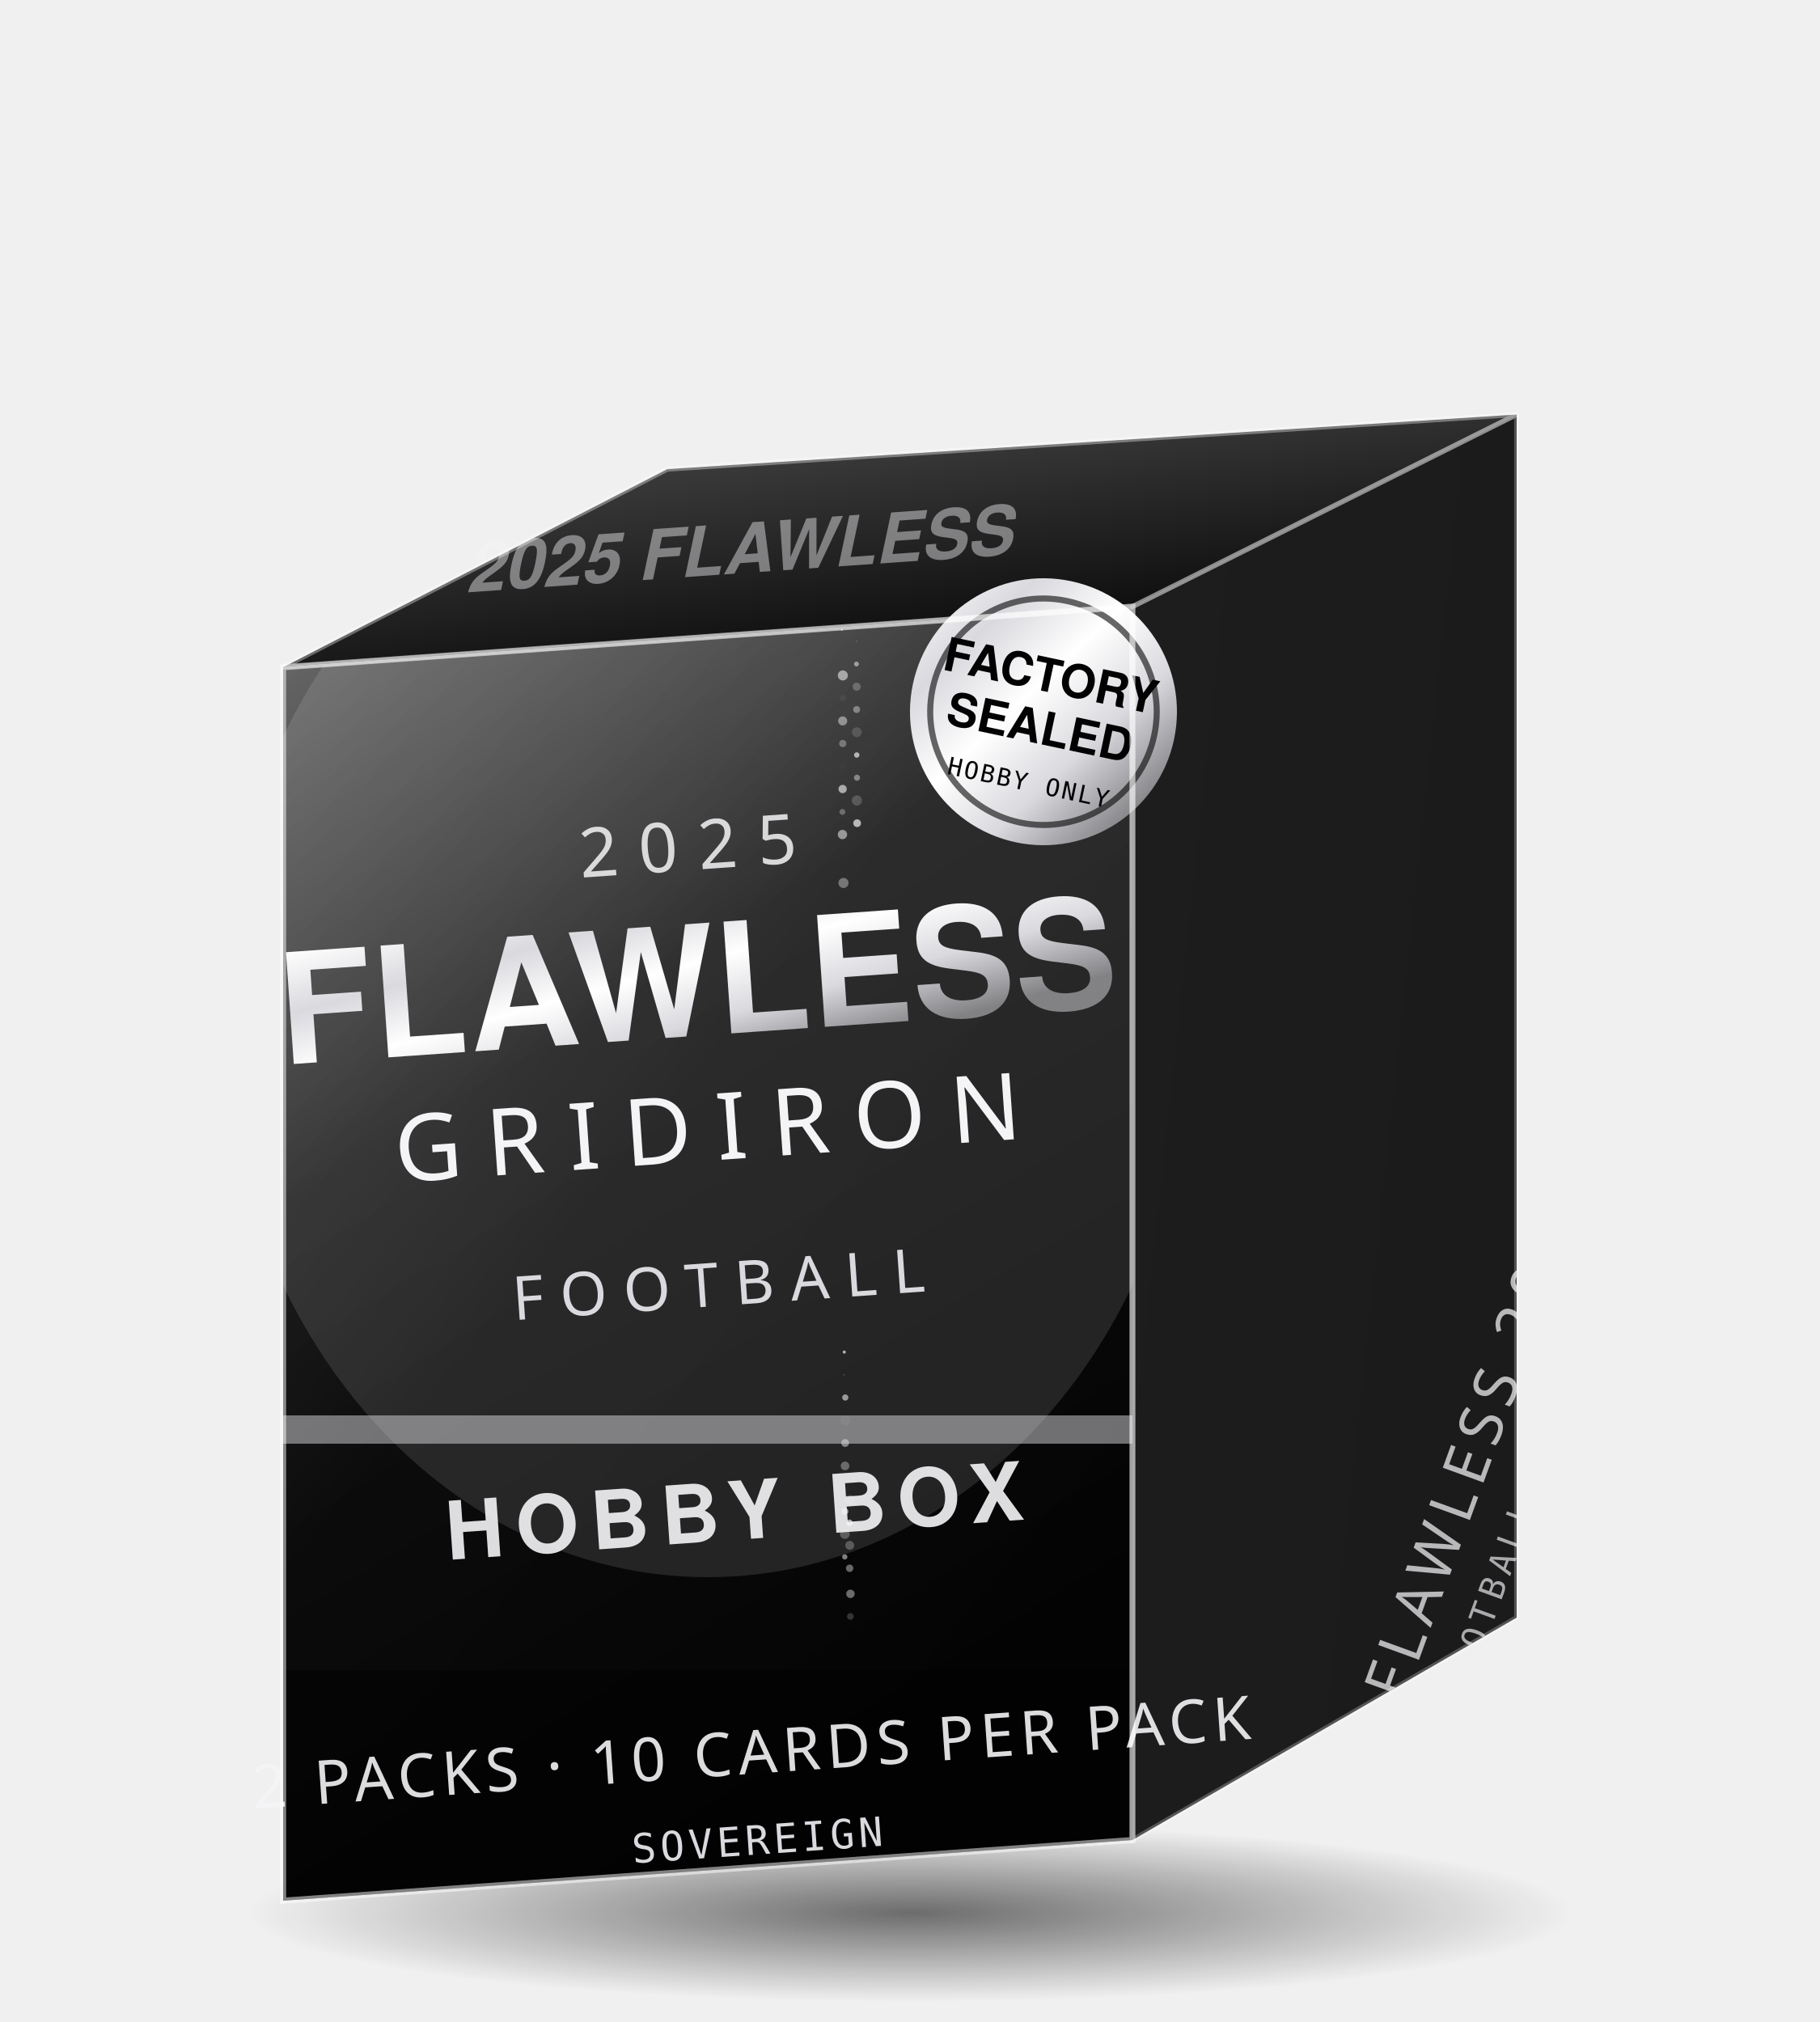
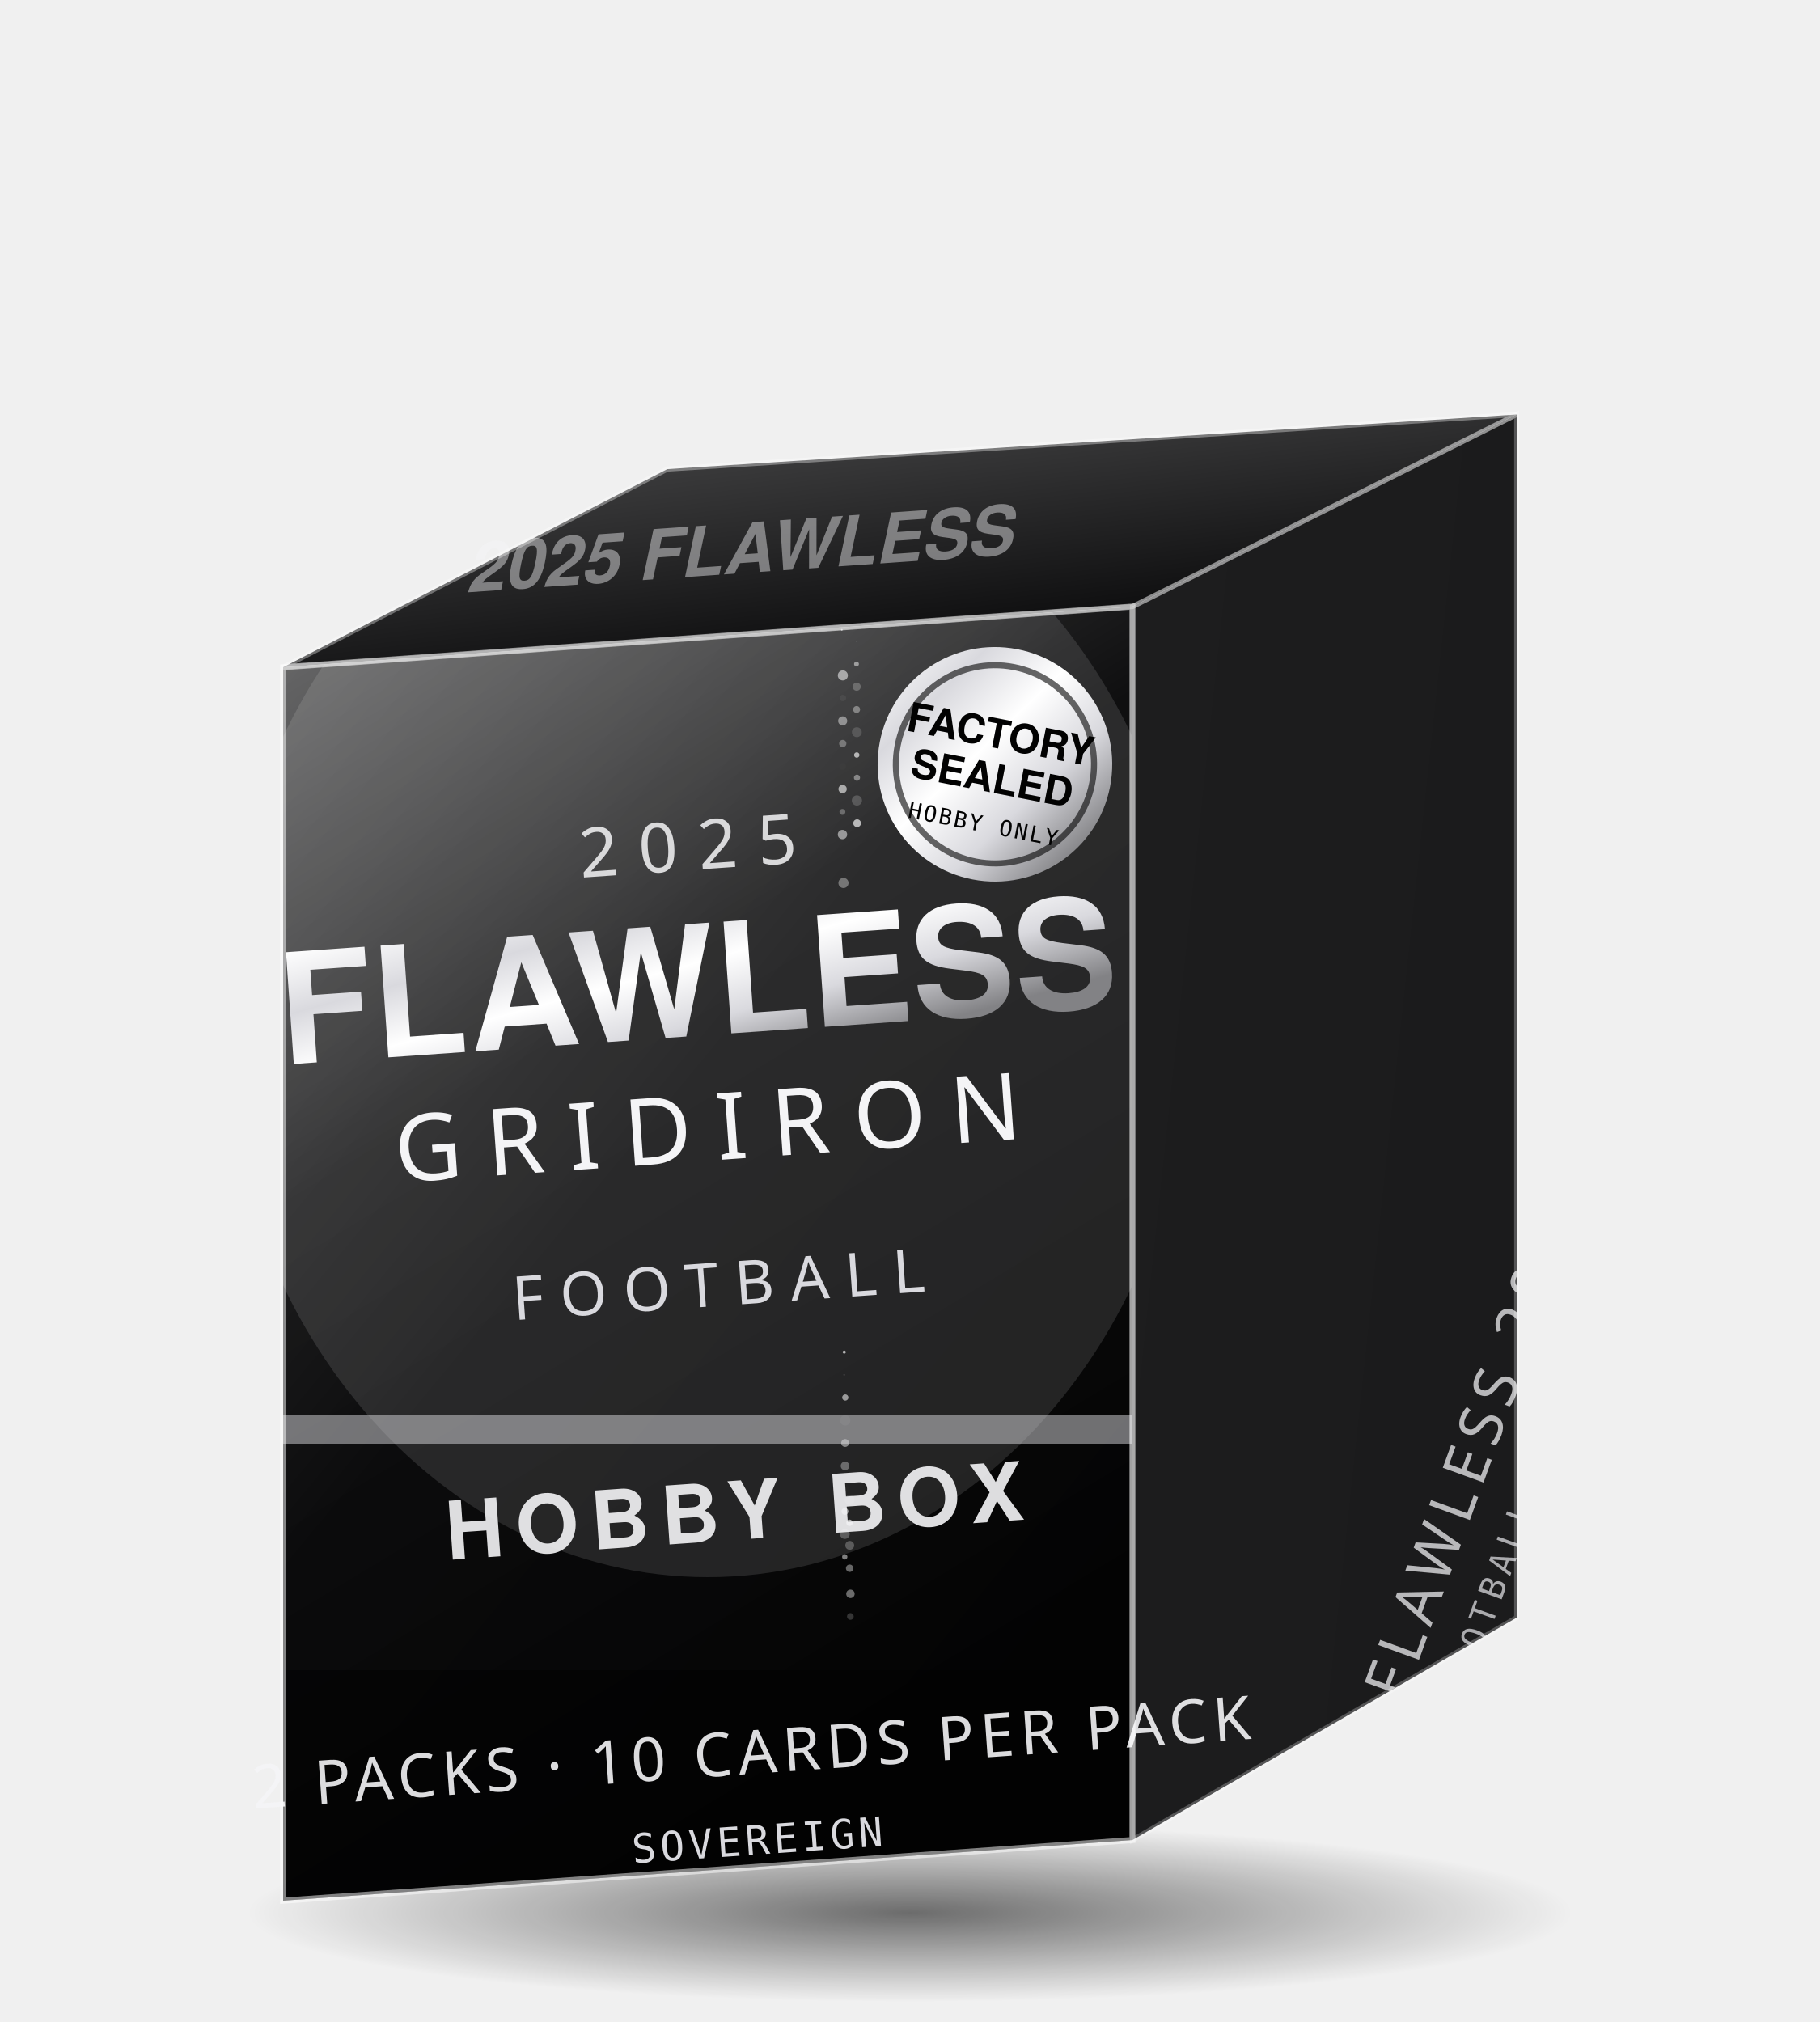
<svg xmlns="http://www.w3.org/2000/svg" viewBox="0 0 900 1000" width="900" height="1000" role="img" data-asset="box-BOX-NFL-FLAWLESS-25">
  <defs>
    <linearGradient id="fBOXNFLFLAWLESS25" x1="0%" y1="0%" x2="80%" y2="100%">
      <stop offset="0%" stop-color="#2d2d2e" />
      <stop offset="46%" stop-color="#050506" />
      <stop offset="100%" stop-color="#030303" />
    </linearGradient>
    <linearGradient id="tBOXNFLFLAWLESS25" x1="0%" y1="0%" x2="60%" y2="100%">
      <stop offset="0%" stop-color="#505051" />
      <stop offset="100%" stop-color="#050506" />
    </linearGradient>
    <linearGradient id="sBOXNFLFLAWLESS25" x1="0%" y1="0%" x2="100%" y2="40%">
      <stop offset="0%" stop-color="#030304" />
      <stop offset="100%" stop-color="#010102" />
    </linearGradient>
    <linearGradient id="mBOXNFLFLAWLESS25" x1="0%" y1="0%" x2="100%" y2="70%">
      <stop offset="0%" stop-color="#ffffff" />
      <stop offset="26%" stop-color="#D9D9DE" />
      <stop offset="50%" stop-color="#FFFFFF" />
      <stop offset="74%" stop-color="#D9D9DE" />
      <stop offset="100%" stop-color="#828285" />
    </linearGradient>
    <linearGradient id="glBOXNFLFLAWLESS25" x1="0%" y1="0%" x2="40%" y2="100%">
      <stop offset="0%" stop-color="#FFFFFF" stop-opacity="0.3" />
      <stop offset="40%" stop-color="#FFFFFF" stop-opacity="0.04" />
      <stop offset="100%" stop-color="#FFFFFF" stop-opacity="0" />
    </linearGradient>
    <radialGradient id="shBOXNFLFLAWLESS25" cx="50%" cy="50%" r="50%">
      <stop offset="0%" stop-color="#000000" stop-opacity="0.55" />
      <stop offset="100%" stop-color="#000000" stop-opacity="0" />
    </radialGradient>
    <clipPath id="cfBOXNFLFLAWLESS25">
      <polygon points="140,330 560,300 560,910 140,940" />
    </clipPath>
    <clipPath id="csBOXNFLFLAWLESS25">
      <polygon points="560,300 750,205 750,800 560,910" />
    </clipPath>
  </defs>
  <ellipse cx="450" cy="946" rx="330" ry="44" fill="url(#shBOXNFLFLAWLESS25)" />
  <polygon points="140,330 330,232 750,205 560,300" fill="url(#tBOXNFLFLAWLESS25)" />
  <g opacity="0.55">
    <text x="445" y="278" font-family="'Archivo Black','Helvetica Neue',Impact,'Arial Narrow',sans-serif" font-size="34" font-weight="900" fill="#F4F4F6" text-anchor="middle" transform="rotate(-4 445 278) skewX(-16)" opacity="0.8">2025 FLAWLESS</text>
  </g>
  <polygon points="560,300 750,205 750,800 560,910" fill="url(#sBOXNFLFLAWLESS25)" />
  <g clip-path="url(#csBOXNFLFLAWLESS25)">
    <rect x="560" y="200" width="200" height="720" fill="#D9D9DE" opacity="0.12" />
    <text x="0" y="0" font-family="'Bebas Neue','Oswald','Arial Narrow',Impact,sans-serif" font-size="30" fill="#F4F4F6" opacity="0.72" letter-spacing="4" transform="translate(694,842) rotate(-70)">FLAWLESS 2025</text>
    <text x="0" y="0" font-family="'JetBrains Mono','SF Mono',Menlo,monospace" font-size="17" fill="#D9D9DE" opacity="0.75" letter-spacing="3" transform="translate(724,842) rotate(-70)">FOOTBALL HOBBY</text>
  </g>
  <polygon points="140,330 560,300 560,910 140,940" fill="url(#fBOXNFLFLAWLESS25)" />
  <g clip-path="url(#cfBOXNFLFLAWLESS25)">
    <ellipse cx="350" cy="500" rx="240" ry="280" fill="#D9D9DE" opacity="0.14" />
    <circle cx="78.686" cy="290.077" r="1.084" fill="#FFFFFF" opacity="0.128" />
    <circle cx="78.721" cy="301.278" r="0.066" fill="#FFFFFF" opacity="0.695" />
    <circle cx="76.472" cy="893.366" r="0.303" fill="#FFFFFF" opacity="0.616" />
    <circle cx="76.435" cy="904.555" r="1.157" fill="#FFFFFF" opacity="0.136" />
    <circle cx="76.548" cy="870.86" r="0.531" fill="#FFFFFF" opacity="0.357" />
    <circle cx="76.51" cy="882.06" r="0.899" fill="#FFFFFF" opacity="0.225" />
    <circle cx="76.623" cy="938.377" r="0.801" fill="#FFFFFF" opacity="0.104" />
    <circle cx="76.586" cy="949.545" r="0.354" fill="#FFFFFF" opacity="0.675" />
    <circle cx="76.699" cy="915.872" r="1.051" fill="#FFFFFF" opacity="0.191" />
    <circle cx="76.661" cy="927.05" r="0.115" fill="#FFFFFF" opacity="0.409" />
    <circle cx="423.854" cy="407.117" r="1.915" fill="#FFFFFF" opacity="0.658" />
    <circle cx="423.747" cy="395.879" r="2.531" fill="#FFFFFF" opacity="0.186" />
    <circle cx="423.783" cy="384.623" r="1.514" fill="#FFFFFF" opacity="0.402" />
    <circle cx="423.667" cy="373.396" r="1.336" fill="#FFFFFF" opacity="0.632" />
    <circle cx="423.703" cy="362.107" r="2.434" fill="#FFFFFF" opacity="0.152" />
    <circle cx="423.596" cy="350.89" r="1.728" fill="#FFFFFF" opacity="0.363" />
    <circle cx="423.632" cy="339.613" r="2.013" fill="#FFFFFF" opacity="0.23" />
    <circle cx="423.534" cy="328.405" r="1.207" fill="#FFFFFF" opacity="0.477" />
    <circle cx="423.57" cy="317.095" r="0.273" fill="#FFFFFF" opacity="0.345" />
    <circle cx="423.463" cy="305.9" r="0.968" fill="#FFFFFF" opacity="0.561" />
    <circle cx="417.776" cy="758.658" r="2.414" fill="#FFFFFF" opacity="0.264" />
    <circle cx="417.739" cy="769.968" r="1.316" fill="#FFFFFF" opacity="0.483" />
    <circle cx="417.852" cy="736.163" r="1.993" fill="#FFFFFF" opacity="0.011" />
    <circle cx="417.814" cy="747.462" r="1.707" fill="#FFFFFF" opacity="0.577" />
    <circle cx="417.918" cy="713.646" r="1.936" fill="#FFFFFF" opacity="0.457" />
    <circle cx="417.881" cy="724.978" r="2.139" fill="#FFFFFF" opacity="0.327" />
    <circle cx="417.994" cy="691.151" r="1.534" fill="#FFFFFF" opacity="0.538" />
    <circle cx="417.956" cy="702.473" r="2.552" fill="#FFFFFF" opacity="0.055" />
    <circle cx="417.493" cy="668.68" r="0.77" fill="#FFFFFF" opacity="0.652" />
    <circle cx="417.455" cy="679.947" r="0.406" fill="#FFFFFF" opacity="0.17" />
    <circle cx="417.105" cy="436.679" r="2.508" fill="#FFFFFF" opacity="0.348" />
    <circle cx="416.568" cy="401.525" r="1.46" fill="#FFFFFF" opacity="0.282" />
    <circle cx="416.603" cy="412.725" r="2.315" fill="#FFFFFF" opacity="0.503" />
    <circle cx="416.644" cy="379.03" r="1.689" fill="#FFFFFF" opacity="0.012" />
    <circle cx="416.679" cy="390.22" r="2.055" fill="#FFFFFF" opacity="0.58" />
    <circle cx="416.71" cy="356.535" r="2.244" fill="#FFFFFF" opacity="0.438" />
    <circle cx="416.745" cy="367.714" r="1.795" fill="#FFFFFF" opacity="0.309" />
    <circle cx="416.785" cy="334.04" r="2.492" fill="#FFFFFF" opacity="0.535" />
    <circle cx="416.821" cy="345.208" r="1.557" fill="#FFFFFF" opacity="0.053" />
    <circle cx="416.284" cy="311.503" r="0.423" fill="#FFFFFF" opacity="0.64" />
    <circle cx="420.548" cy="788.253" r="2.088" fill="#FFFFFF" opacity="0.41" />
    <circle cx="420.51" cy="799.431" r="1.643" fill="#FFFFFF" opacity="0.189" />
    <circle cx="420.193" cy="764.276" r="2.199" fill="#FFFFFF" opacity="0.255" />
    <circle cx="420.155" cy="775.598" r="1.836" fill="#FFFFFF" opacity="0.387" />
    <circle cx="420.122" cy="741.77" r="2.449" fill="#FFFFFF" opacity="0.172" />
    <circle cx="420.084" cy="753.103" r="1.596" fill="#FFFFFF" opacity="0.651" />
    <polygon points="140,330 560,300 560,910 140,940" fill="url(#glBOXNFLFLAWLESS25)" />
    <path d="M140,700h420v14H140Z" fill="#D9D9DE" opacity="0.5" />
    <rect x="140" y="826" width="420" height="120" fill="#000000" opacity="0.45" />
  </g>
  <g transform="rotate(-4 350 560)">
    <text x="350" y="430" font-family="'Bebas Neue','Oswald','Arial Narrow',Impact,sans-serif" font-size="34" fill="#F4F4F6" text-anchor="middle" letter-spacing="10" opacity="0.85">2025</text>
    <text x="350" y="512" font-family="'Archivo Black','Helvetica Neue',Impact,'Arial Narrow',sans-serif" font-size="76" font-weight="900" fill="url(#mBOXNFLFLAWLESS25)" text-anchor="middle">FLAWLESS</text>
    <text x="350" y="574" font-family="'Bebas Neue','Oswald','Arial Narrow',Impact,sans-serif" font-size="46" fill="#F4F4F6" text-anchor="middle" letter-spacing="12">GRIDIRON</text>
    <text x="350" y="646" font-family="'Bebas Neue','Oswald','Arial Narrow',Impact,sans-serif" font-size="30" fill="#D9D9DE" text-anchor="middle" letter-spacing="8">FOOTBALL</text>
    <text x="350" y="762" font-family="'Archivo Black','Helvetica Neue',Impact,'Arial Narrow',sans-serif" font-size="40" font-weight="900" fill="#F4F4F6" text-anchor="middle" letter-spacing="6" opacity="0.9">HOBBY BOX</text>
    <text x="350" y="878" font-family="'Bebas Neue','Oswald','Arial Narrow',Impact,sans-serif" font-size="30" fill="#F4F4F6" text-anchor="middle" letter-spacing="3" opacity="0.9">2 PACKS · 10 CARDS PER PACK</text>
    <text x="350" y="918" font-family="'JetBrains Mono','SF Mono',Menlo,monospace" font-size="20" fill="#D9D9DE" text-anchor="middle" letter-spacing="2">SOVEREIGN</text>
  </g>
-   <g transform="translate(516,352) rotate(12)">
-     <circle r="66" fill="url(#mBOXNFLFLAWLESS25)" />
-     <circle r="56" fill="none" stroke="#030304" stroke-width="3" opacity="0.6" />
-     <text y="-10" font-family="'Archivo Black','Helvetica Neue',Impact,'Arial Narrow',sans-serif" font-size="23" font-weight="900" fill="#020202" text-anchor="middle">FACTORY</text>
-     <text y="16" font-family="'Archivo Black','Helvetica Neue',Impact,'Arial Narrow',sans-serif" font-size="23" font-weight="900" fill="#020202" text-anchor="middle">SEALED</text>
-     <text y="40" font-family="'JetBrains Mono','SF Mono',Menlo,monospace" font-size="12" fill="#030303" text-anchor="middle" letter-spacing="1">HOBBY ONLY</text>
+   <g transform="translate(492,378) rotate(11)">
+     <circle r="58" fill="url(#mBOXNFLFLAWLESS25)" />
+     <circle r="49" fill="none" stroke="#030304" stroke-width="3" opacity="0.6" />
+     <text y="-8" font-family="'Archivo Black','Helvetica Neue',Impact,'Arial Narrow',sans-serif" font-size="20" font-weight="900" fill="#020202" text-anchor="middle">FACTORY</text>
+     <text y="14" font-family="'Archivo Black','Helvetica Neue',Impact,'Arial Narrow',sans-serif" font-size="20" font-weight="900" fill="#020202" text-anchor="middle">SEALED</text>
+     <text y="34" font-family="'JetBrains Mono','SF Mono',Menlo,monospace" font-size="11" fill="#030303" text-anchor="middle" letter-spacing="1">HOBBY ONLY</text>
  </g>
  <polygon points="140,330 560,300 560,910 140,940" fill="none" stroke="rgba(255,255,255,0.5)" stroke-width="3" />
  <polygon points="140,330 330,232 750,205 560,300" fill="none" stroke="rgba(255,255,255,0.35)" stroke-width="2.5" />
  <polygon points="560,300 750,205 750,800 560,910" fill="none" stroke="rgba(255,255,255,0.25)" stroke-width="2.5" />
</svg>
